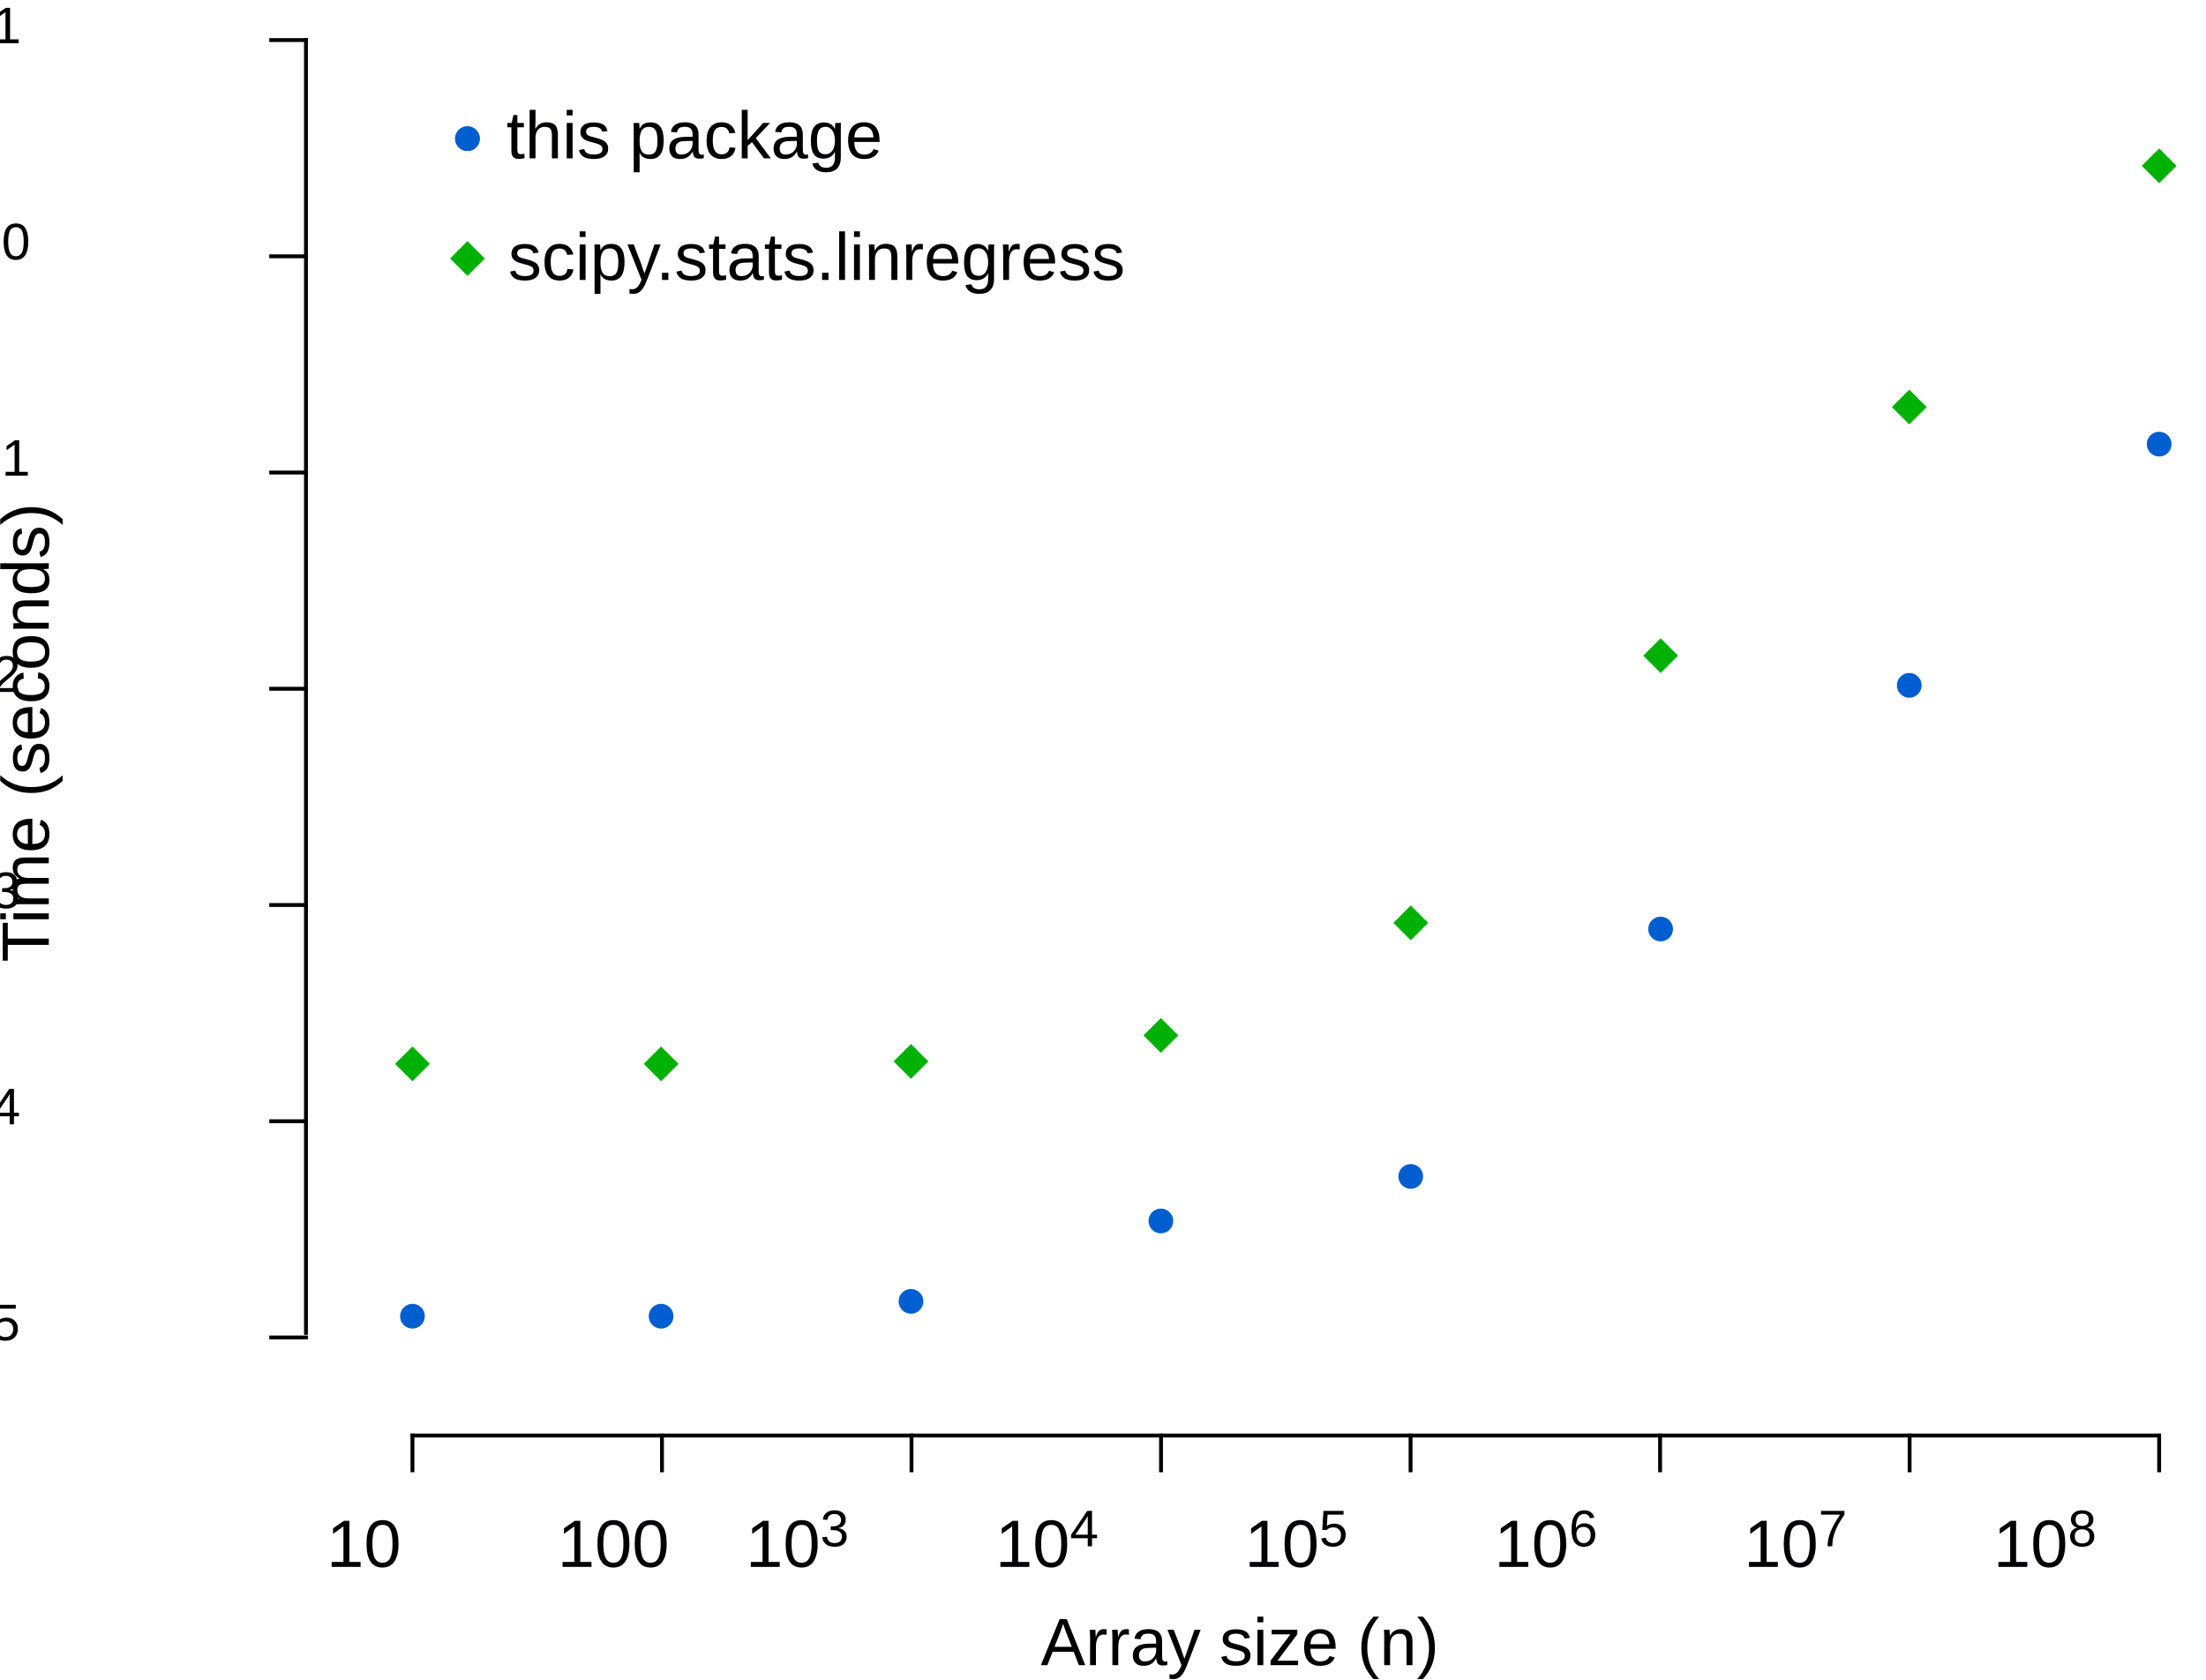
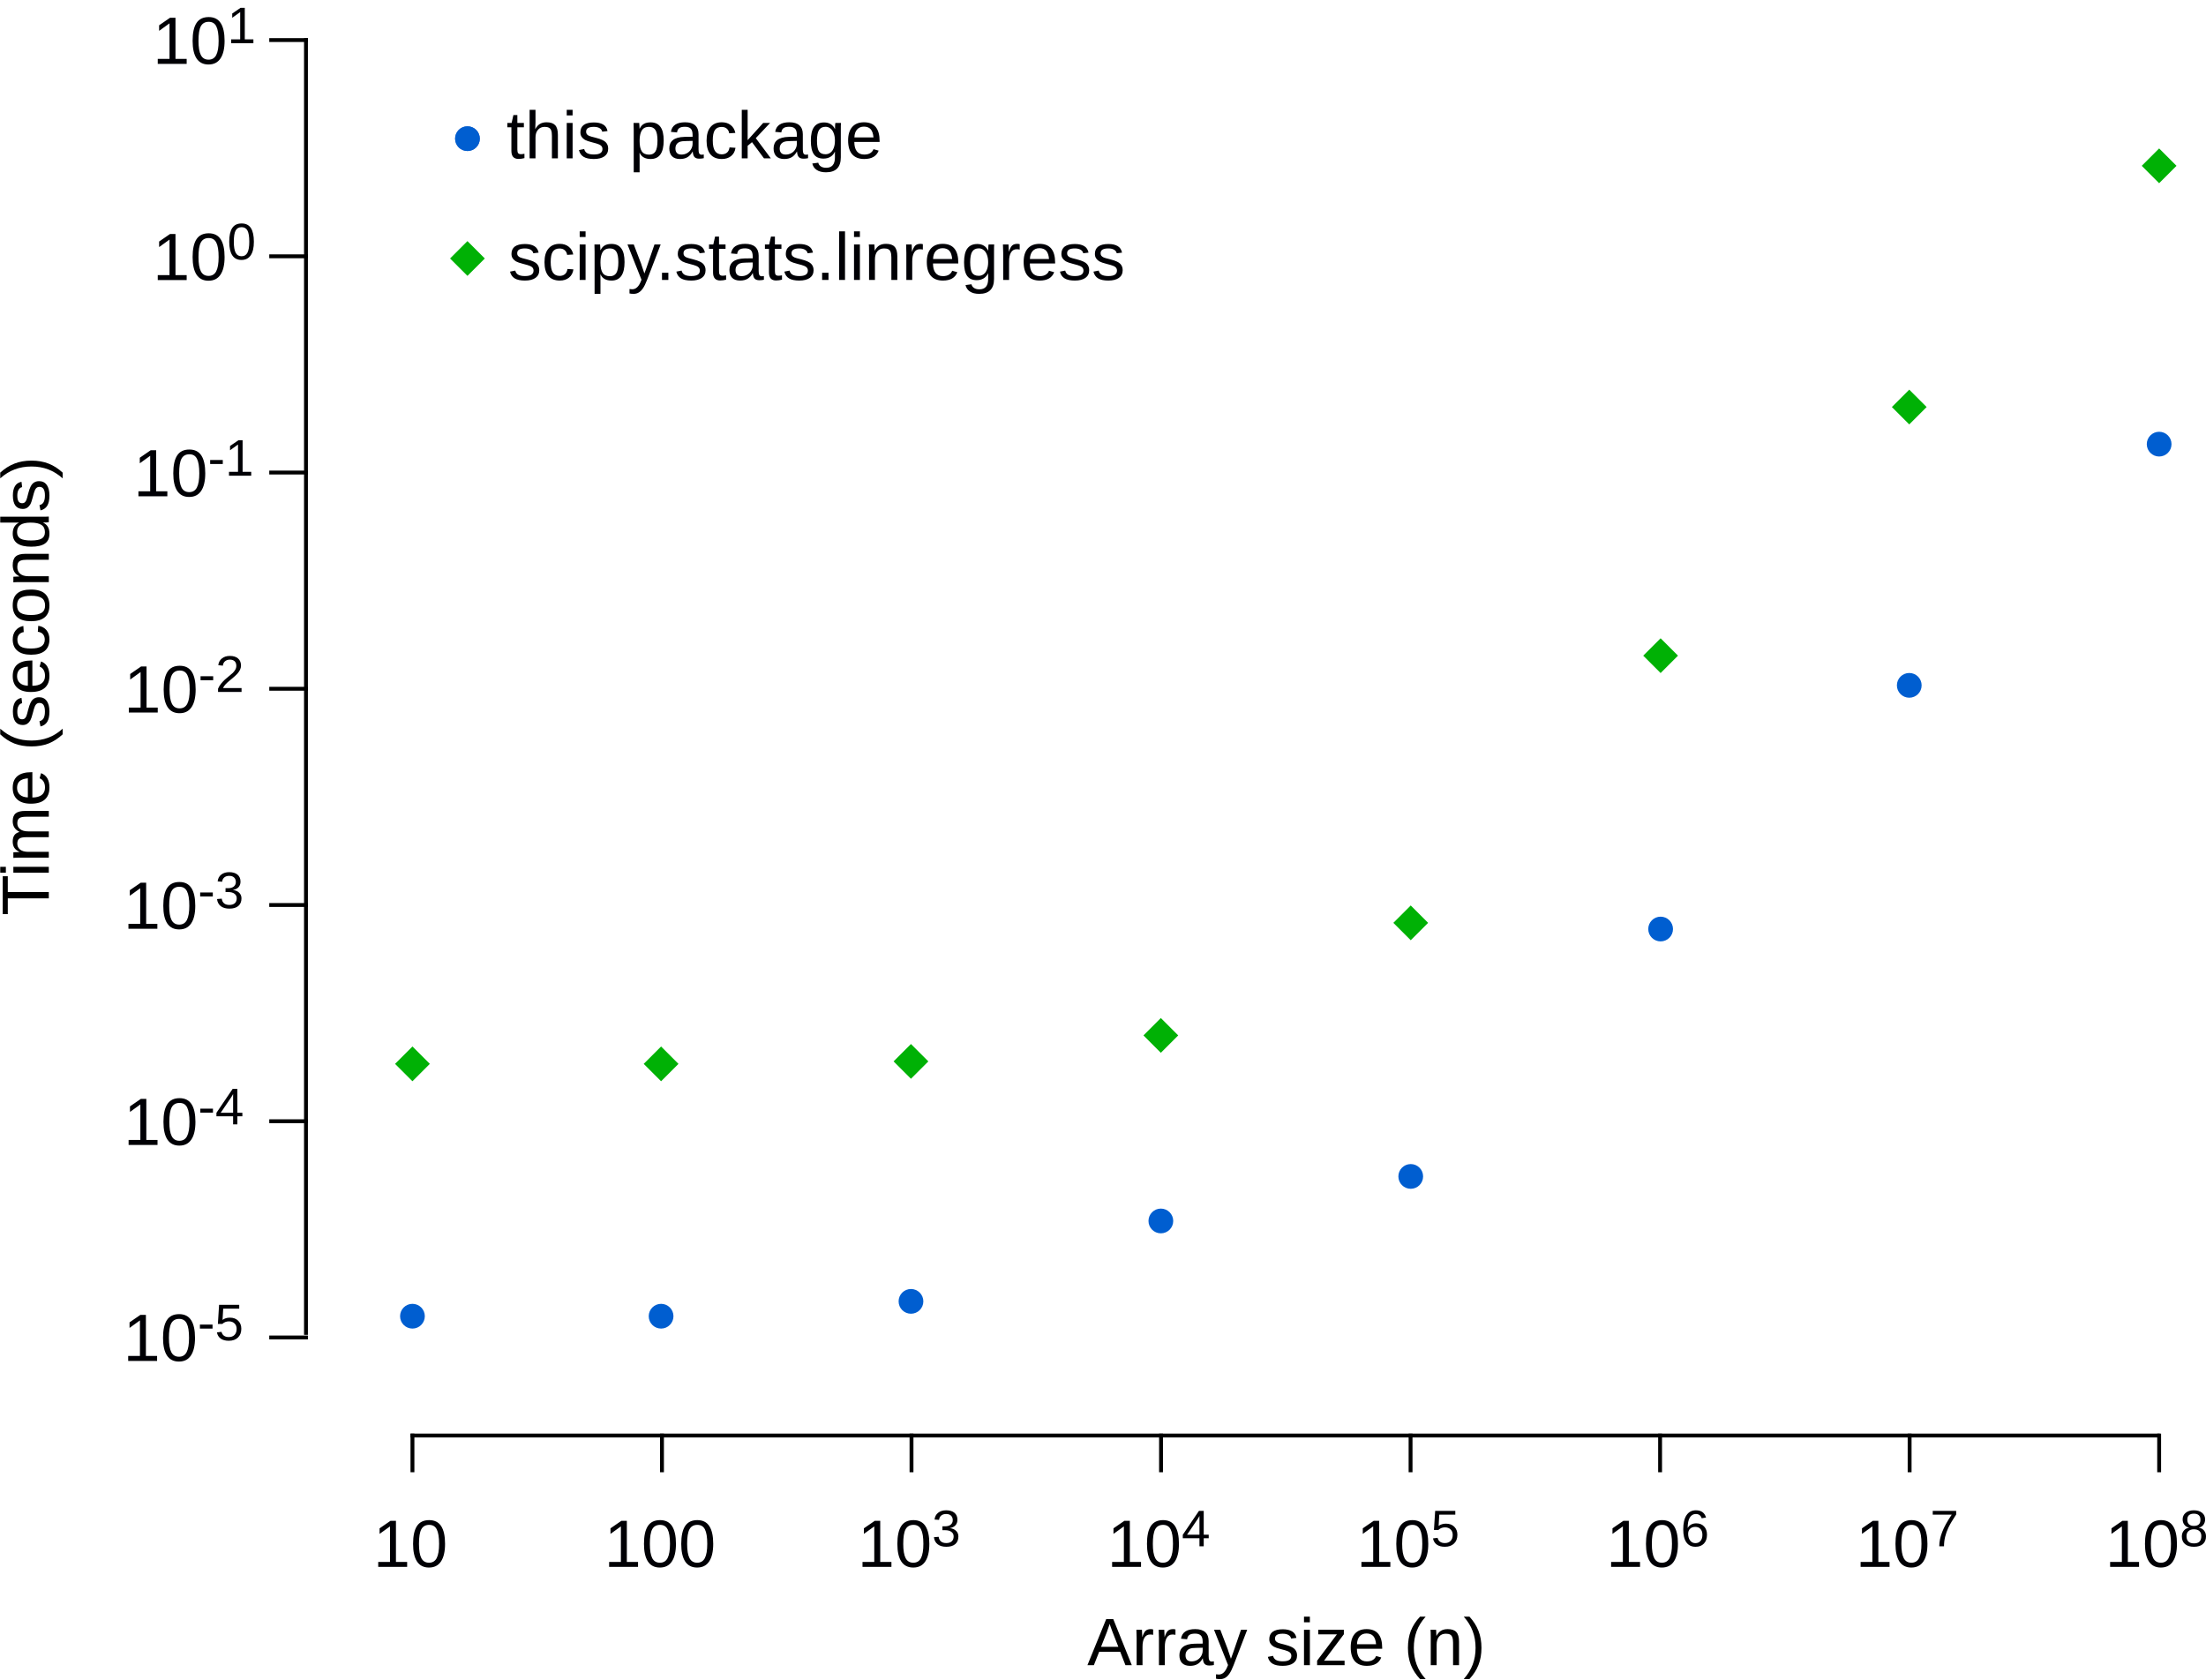
- <svg xmlns="http://www.w3.org/2000/svg" viewBox="0 0 570.653 434.423" height="434.423" width="570.653" xml:space="preserve" id="svg869" version="1.1">
-   <defs id="defs873">
-     <clipPath id="clipPath891" clipPathUnits="userSpaceOnUse">
-       <path id="path889" d="m 0.253,421.667 h 612 v 298.08 h -612 z" />
-     </clipPath>
-     <clipPath id="clipPath901" clipPathUnits="userSpaceOnUse">
-       <path id="path899" d="m 72.973,422.387 h 468.24 v 296.64 h -468.24 z" />
-     </clipPath>
-     <clipPath id="clipPath913" clipPathUnits="userSpaceOnUse">
-       <path id="path911" d="m 72.973,422.387 h 468.24 v 296.64 h -468.24 z" />
-     </clipPath>
-     <clipPath id="clipPath925" clipPathUnits="userSpaceOnUse">
-       <path id="path923" d="m 72.973,422.387 h 468.24 v 296.64 h -468.24 z" />
-     </clipPath>
-     <clipPath id="clipPath937" clipPathUnits="userSpaceOnUse">
-       <path id="path935" d="m 72.973,422.387 h 468.24 v 296.64 h -468.24 z" />
-     </clipPath>
-     <clipPath id="clipPath949" clipPathUnits="userSpaceOnUse">
-       <path id="path947" d="m 72.973,422.387 h 468.24 v 296.64 h -468.24 z" />
-     </clipPath>
-     <clipPath id="clipPath961" clipPathUnits="userSpaceOnUse">
-       <path id="path959" d="m 72.973,422.387 h 468.24 v 296.64 h -468.24 z" />
-     </clipPath>
-     <clipPath id="clipPath1017" clipPathUnits="userSpaceOnUse">
-       <path id="path1015" d="m 72.973,422.387 h 468.24 v 296.64 h -468.24 z" />
-     </clipPath>
-     <clipPath id="clipPath1073" clipPathUnits="userSpaceOnUse">
-       <path id="path1071" d="m 72.973,422.387 h 468.24 v 296.64 h -468.24 z" />
-     </clipPath>
-     <clipPath id="clipPath1087" clipPathUnits="userSpaceOnUse">
-       <path id="path1085" d="m 72.973,422.387 h 468.24 v 296.64 h -468.24 z" />
-     </clipPath>
-     <clipPath id="clipPath1101" clipPathUnits="userSpaceOnUse">
-       <path id="path1099" d="m 72.973,422.387 h 468.24 v 296.64 h -468.24 z" />
-     </clipPath>
-     <clipPath id="clipPath1115" clipPathUnits="userSpaceOnUse">
-       <path id="path1113" d="m 72.973,422.387 h 468.24 v 296.64 h -468.24 z" />
-     </clipPath>
-     <clipPath id="clipPath1129" clipPathUnits="userSpaceOnUse">
-       <path id="path1127" d="m 72.973,422.387 h 468.24 v 296.64 h -468.24 z" />
-     </clipPath>
-     <clipPath id="clipPath1143" clipPathUnits="userSpaceOnUse">
-       <path id="path1141" d="m 72.973,422.387 h 468.24 v 296.64 h -468.24 z" />
-     </clipPath>
-     <clipPath id="clipPath1157" clipPathUnits="userSpaceOnUse">
-       <path id="path1155" d="m 72.973,422.387 h 468.24 v 296.64 h -468.24 z" />
-     </clipPath>
-     <clipPath id="clipPath1171" clipPathUnits="userSpaceOnUse">
-       <path id="path1169" d="m 72.973,422.387 h 468.24 v 296.64 h -468.24 z" />
-     </clipPath>
-     <clipPath id="clipPath1185" clipPathUnits="userSpaceOnUse">
-       <path id="path1183" d="m 72.973,422.387 h 468.24 v 296.64 h -468.24 z" />
-     </clipPath>
-     <clipPath id="clipPath1199" clipPathUnits="userSpaceOnUse">
-       <path id="path1197" d="m 72.973,422.387 h 468.24 v 296.64 h -468.24 z" />
-     </clipPath>
-     <clipPath id="clipPath1213" clipPathUnits="userSpaceOnUse">
-       <path id="path1211" d="m 72.973,422.387 h 468.24 v 296.64 h -468.24 z" />
-     </clipPath>
-     <clipPath id="clipPath1227" clipPathUnits="userSpaceOnUse">
-       <path id="path1225" d="m 72.973,422.387 h 468.24 v 296.64 h -468.24 z" />
-     </clipPath>
-     <clipPath id="clipPath1241" clipPathUnits="userSpaceOnUse">
-       <path id="path1239" d="m 72.973,422.387 h 468.24 v 296.64 h -468.24 z" />
-     </clipPath>
-     <clipPath id="clipPath1255" clipPathUnits="userSpaceOnUse">
-       <path id="path1253" d="m 72.973,422.387 h 468.24 v 296.64 h -468.24 z" />
-     </clipPath>
-     <clipPath id="clipPath1269" clipPathUnits="userSpaceOnUse">
-       <path id="path1267" d="m 72.973,422.387 h 468.24 v 296.64 h -468.24 z" />
-     </clipPath>
-     <clipPath id="clipPath1283" clipPathUnits="userSpaceOnUse">
-       <path id="path1281" d="m 72.973,422.387 h 468.24 v 296.64 h -468.24 z" />
-     </clipPath>
-     <clipPath id="clipPath1297" clipPathUnits="userSpaceOnUse">
-       <path id="path1295" d="m 72.973,422.387 h 468.24 v 296.64 h -468.24 z" />
-     </clipPath>
-     <clipPath id="clipPath1311" clipPathUnits="userSpaceOnUse">
-       <path id="path1309" d="m 72.973,422.387 h 468.24 v 296.64 h -468.24 z" />
-     </clipPath>
-     <clipPath id="clipPath1325" clipPathUnits="userSpaceOnUse">
-       <path id="path1323" d="m 72.973,422.387 h 468.24 v 296.64 h -468.24 z" />
-     </clipPath>
-     <clipPath id="clipPath1339" clipPathUnits="userSpaceOnUse">
-       <path id="path1337" d="m 72.973,422.387 h 468.24 v 296.64 h -468.24 z" />
-     </clipPath>
-     <clipPath id="clipPath1353" clipPathUnits="userSpaceOnUse">
-       <path id="path1351" d="m 0.253,421.667 h 612 v 298.08 h -612 z" />
-     </clipPath>
-   </defs>
+ <svg xmlns="http://www.w3.org/2000/svg" viewBox="0 0 570.653 434.423" height="434.423" width="570.653" id="svg869" version="1.1">
  <g transform="matrix(1.333333,0,0,-1.333333,-120.9508,954.1331)" id="g877">
-     <rect style="fill:#00b105;fill-opacity:1;stroke:none;stroke-width:1.417" id="rect1874-7" width="4.773" height="4.773" x="478.39" y="-241.709" transform="matrix(0.7071068,0.7071068,0.7071068,-0.7071068,0,0)" ry="0" />
-     <rect style="fill:#00b105;fill-opacity:1;stroke:none;stroke-width:1.417" id="rect1874-9" width="4.773" height="4.773" x="512.5" y="-207.598" transform="matrix(0.7071068,0.7071068,0.7071068,-0.7071068,0,0)" ry="0" />
-     <rect style="fill:#00b105;fill-opacity:1;stroke:none;stroke-width:1.417" id="rect1874-5" width="4.773" height="4.773" x="547.12" y="-173.657" transform="matrix(0.7071068,0.7071068,0.7071068,-0.7071068,0,0)" ry="0" />
-     <rect style="fill:#00b105;fill-opacity:1;stroke:none;stroke-width:1.417" id="rect1874-4" width="4.773" height="4.773" x="584.965" y="-142.941" transform="matrix(0.7071068,0.7071068,0.7071068,-0.7071068,0,0)" ry="0" />
-     <rect style="fill:#00b105;fill-opacity:1;stroke:none;stroke-width:1.417" id="rect1874-3" width="4.773" height="4.773" x="634.688" y="-124.103" transform="matrix(0.7071068,0.7071068,0.7071068,-0.7071068,0,0)" ry="0" />
-     <rect style="fill:#00b105;fill-opacity:1;stroke:none;stroke-width:1.417" id="rect1874-0" width="4.773" height="4.773" x="705.625" y="-126.479" transform="matrix(0.7071068,0.7071068,0.7071068,-0.7071068,0,0)" ry="0" />
-     <rect style="fill:#00b105;fill-opacity:1;stroke:none;stroke-width:1.417" id="rect1874-37" width="4.773" height="4.773" x="773.847" y="-126.479" transform="matrix(0.7071068,0.7071068,0.7071068,-0.7071068,0,0)" ry="0" />
-     <rect style="fill:#00b105;fill-opacity:1;stroke:none;stroke-width:1.417" id="rect1874-41" width="4.773" height="4.773" x="841.22" y="-125.291" transform="matrix(0.7071068,0.7071068,0.7071068,-0.7071068,0,0)" ry="0" />
-     <rect ry="0" transform="matrix(0.7071068,0.7071068,0.7071068,-0.7071068,0,0)" y="-344.656" x="596.427" height="4.773" width="4.773" id="rect1874" style="fill:#00b105;fill-opacity:1;stroke:none;stroke-width:1.417" />
-     <path id="path963" style="fill:#005ed0;fill-opacity:1;fill-rule:nonzero;stroke:none" d="m 173.133,460.227 c 0,-1.325 -1.075,-2.4 -2.4,-2.4 -1.325,0 -2.4,1.075 -2.4,2.4 0,1.325 1.075,2.4 2.4,2.4 1.325,0 2.4,-1.075 2.4,-2.4 z" />
-     <path id="path969" style="fill:#005ed0;fill-opacity:1;fill-rule:nonzero;stroke:none" d="m 221.373,460.227 c 0,-1.325 -1.075,-2.4 -2.4,-2.4 -1.325,0 -2.4,1.075 -2.4,2.4 0,1.325 1.075,2.4 2.4,2.4 1.325,0 2.4,-1.075 2.4,-2.4 z" />
-     <path id="path975" style="fill:#005ed0;fill-opacity:1;fill-rule:nonzero;stroke:none" d="m 269.853,463.107 c 0,-1.325 -1.075,-2.4 -2.4,-2.4 -1.325,0 -2.4,1.075 -2.4,2.4 0,1.325 1.075,2.4 2.4,2.4 1.325,0 2.4,-1.075 2.4,-2.4 z" />
-     <path id="path981" style="fill:#005ed0;fill-opacity:1;fill-rule:nonzero;stroke:none" d="m 318.333,478.707 c 0,-1.325 -1.075,-2.4 -2.4,-2.4 -1.325,0 -2.4,1.075 -2.4,2.4 0,1.325 1.075,2.4 2.4,2.4 1.325,0 2.4,-1.075 2.4,-2.4 z" />
-     <path id="path987" style="fill:#005ed0;fill-opacity:1;fill-rule:nonzero;stroke:none" d="m 366.813,487.347 c 0,-1.325 -1.075,-2.4 -2.4,-2.4 -1.325,0 -2.4,1.075 -2.4,2.4 0,1.325 1.075,2.4 2.4,2.4 1.325,0 2.4,-1.075 2.4,-2.4 z" />
-     <path id="path993" style="fill:#005ed0;fill-opacity:1;fill-rule:nonzero;stroke:none" d="m 415.293,535.347 c 0,-1.325 -1.075,-2.4 -2.4,-2.4 -1.325,0 -2.4,1.075 -2.4,2.4 0,1.325 1.075,2.4 2.4,2.4 1.325,0 2.4,-1.075 2.4,-2.4 z" />
-     <path id="path999" style="fill:#005ed0;fill-opacity:1;fill-rule:nonzero;stroke:none" d="m 463.533,582.627 c 0,-1.325 -1.075,-2.4 -2.4,-2.4 -1.325,0 -2.4,1.075 -2.4,2.4 0,1.325 1.075,2.4 2.4,2.4 1.325,0 2.4,-1.075 2.4,-2.4 z" />
-     <path id="path1005" style="fill:#005ed0;fill-opacity:1;fill-rule:nonzero;stroke:none" d="m 512.013,629.427 c 0,-1.325 -1.075,-2.4 -2.4,-2.4 -1.325,0 -2.4,1.075 -2.4,2.4 0,1.325 1.075,2.4 2.4,2.4 1.325,0 2.4,-1.075 2.4,-2.4 z" />
-     <text y="-451.551" x="137.949" transform="scale(1,-1)" style="font-style:normal;font-variant:normal;font-weight:normal;font-stretch:normal;font-size:13px;font-family:Arial;-inkscape-font-specification:Arial;text-align:end;writing-mode:lr-tb;text-anchor:end;fill:#000005;fill-opacity:1;fill-rule:nonzero;stroke:none;stroke-width:0.24" id="text1079">
-       <tspan style="font-style:normal;font-variant:normal;font-weight:normal;font-stretch:normal;font-size:13px;font-family:Arial;-inkscape-font-specification:Arial;text-align:end;text-anchor:end;fill:#000005;fill-opacity:1;stroke-width:0.24" x="137.949" y="-451.551" id="tspan1077">10<tspan id="tspan1852" style="font-size:10px;text-align:end;baseline-shift:super;text-anchor:end">-5</tspan>
-       </tspan>
+     <rect style="fill:#00b105" width="4.77" height="4.77" x="478.39" y="-241.709" transform="matrix(0.7071068,0.7071068,0.7071068,-0.7071068,0,0)" ry="0" />
+     <rect style="fill:#00b105" width="4.77" height="4.77" x="512.5" y="-207.598" transform="matrix(0.7071068,0.7071068,0.7071068,-0.7071068,0,0)" ry="0" />
+     <rect style="fill:#00b105" width="4.77" height="4.77" x="547.12" y="-173.657" transform="matrix(0.7071068,0.7071068,0.7071068,-0.7071068,0,0)" ry="0" />
+     <rect style="fill:#00b105" width="4.77" height="4.77" x="584.965" y="-142.941" transform="matrix(0.7071068,0.7071068,0.7071068,-0.7071068,0,0)" ry="0" />
+     <rect style="fill:#00b105" width="4.77" height="4.77" x="634.688" y="-124.103" transform="matrix(0.7071068,0.7071068,0.7071068,-0.7071068,0,0)" ry="0" />
+     <rect style="fill:#00b105" width="4.77" height="4.77" x="705.625" y="-126.479" transform="matrix(0.7071068,0.7071068,0.7071068,-0.7071068,0,0)" ry="0" />
+     <rect style="fill:#00b105" width="4.77" height="4.77" x="773.847" y="-126.479" transform="matrix(0.7071068,0.7071068,0.7071068,-0.7071068,0,0)" ry="0" />
+     <rect style="fill:#00b105" width="4.77" height="4.77" x="841.22" y="-125.291" transform="matrix(0.7071068,0.7071068,0.7071068,-0.7071068,0,0)" ry="0" />
+     <rect style="fill:#00b105" y="-344.656" x="596.427" height="4.77" width="4.77" transform="matrix(0.7071068,0.7071068,0.7071068,-0.7071068,0,0)" ry="0" />
+     <path style="fill:#005ed0" d="m 173.133,460.227 c 0,-1.325 -1.075,-2.4 -2.4,-2.4 -1.325,0 -2.4,1.075 -2.4,2.4 0,1.325 1.075,2.4 2.4,2.4 1.325,0 2.4,-1.075 2.4,-2.4 z" />
+     <path style="fill:#005ed0" d="m 221.373,460.227 c 0,-1.325 -1.075,-2.4 -2.4,-2.4 -1.325,0 -2.4,1.075 -2.4,2.4 0,1.325 1.075,2.4 2.4,2.4 1.325,0 2.4,-1.075 2.4,-2.4 z" />
+     <path style="fill:#005ed0" d="m 269.853,463.107 c 0,-1.325 -1.075,-2.4 -2.4,-2.4 -1.325,0 -2.4,1.075 -2.4,2.4 0,1.325 1.075,2.4 2.4,2.4 1.325,0 2.4,-1.075 2.4,-2.4 z" />
+     <path style="fill:#005ed0" d="m 318.333,478.707 c 0,-1.325 -1.075,-2.4 -2.4,-2.4 -1.325,0 -2.4,1.075 -2.4,2.4 0,1.325 1.075,2.4 2.4,2.4 1.325,0 2.4,-1.075 2.4,-2.4 z" />
+     <path style="fill:#005ed0" d="m 366.813,487.347 c 0,-1.325 -1.075,-2.4 -2.4,-2.4 -1.325,0 -2.4,1.075 -2.4,2.4 0,1.325 1.075,2.4 2.4,2.4 1.325,0 2.4,-1.075 2.4,-2.4 z" />
+     <path style="fill:#005ed0" d="m 415.293,535.347 c 0,-1.325 -1.075,-2.4 -2.4,-2.4 -1.325,0 -2.4,1.075 -2.4,2.4 0,1.325 1.075,2.4 2.4,2.4 1.325,0 2.4,-1.075 2.4,-2.4 z" />
+     <path style="fill:#005ed0" d="m 463.533,582.627 c 0,-1.325 -1.075,-2.4 -2.4,-2.4 -1.325,0 -2.4,1.075 -2.4,2.4 0,1.325 1.075,2.4 2.4,2.4 1.325,0 2.4,-1.075 2.4,-2.4 z" />
+     <path style="fill:#005ed0" d="m 512.013,629.427 c 0,-1.325 -1.075,-2.4 -2.4,-2.4 -1.325,0 -2.4,1.075 -2.4,2.4 0,1.325 1.075,2.4 2.4,2.4 1.325,0 2.4,-1.075 2.4,-2.4 z" />
+     <text style="font-size:13px;font-family:Arial;text-align:end;text-anchor:end;fill:#000005" y="-451.551" x="137.949" transform="scale(1,-1)">10<tspan style="font-size:10px;baseline-shift:super">-5</tspan>
    </text>
-     <text y="-493.456" x="138.032" transform="scale(1,-1)" style="font-style:normal;font-variant:normal;font-weight:normal;font-stretch:normal;font-size:13px;font-family:Arial;-inkscape-font-specification:Arial;text-align:end;writing-mode:lr-tb;text-anchor:end;fill:#000005;fill-opacity:1;fill-rule:nonzero;stroke:none;stroke-width:0.24" id="text1093">
-       <tspan style="font-style:normal;font-variant:normal;font-weight:normal;font-stretch:normal;font-size:13px;font-family:Arial;-inkscape-font-specification:Arial;text-align:end;text-anchor:end;fill:#000005;fill-opacity:1;stroke-width:0.24" x="138.032" y="-493.456" id="tspan1091">10<tspan id="tspan1854" style="font-size:10px;text-align:end;baseline-shift:super;text-anchor:end">-4</tspan>
-       </tspan>
+     <text style="font-size:13px;font-family:Arial;text-align:end;text-anchor:end;fill:#000005" y="-493.456" x="138.032" transform="scale(1,-1)">10<tspan style="font-size:10px;baseline-shift:super">-4</tspan>
    </text>
-     <text y="-535.396" x="138.002" transform="scale(1,-1)" style="font-style:normal;font-variant:normal;font-weight:normal;font-stretch:normal;font-size:13px;font-family:Arial;-inkscape-font-specification:Arial;text-align:end;writing-mode:lr-tb;text-anchor:end;fill:#000005;fill-opacity:1;fill-rule:nonzero;stroke:none;stroke-width:0.24" id="text1107">
-       <tspan style="font-style:normal;font-variant:normal;font-weight:normal;font-stretch:normal;font-size:13px;font-family:Arial;-inkscape-font-specification:Arial;text-align:end;text-anchor:end;fill:#000005;fill-opacity:1;stroke-width:0.24" x="138.002" y="-535.396" id="tspan1105">10<tspan id="tspan1856" style="font-size:10px;text-align:end;baseline-shift:super;text-anchor:end">-3</tspan>
-       </tspan>
+     <text style="font-size:13px;font-family:Arial;text-align:end;text-anchor:end;fill:#000005" y="-535.396" x="138.002" transform="scale(1,-1)">10<tspan style="font-size:10px;baseline-shift:super">-3</tspan>
    </text>
-     <text y="-577.35" x="138.076" transform="scale(1,-1)" style="font-style:normal;font-variant:normal;font-weight:normal;font-stretch:normal;font-size:13px;font-family:Arial;-inkscape-font-specification:Arial;text-align:end;writing-mode:lr-tb;text-anchor:end;fill:#000005;fill-opacity:1;fill-rule:nonzero;stroke:none;stroke-width:0.24" id="text1121">
-       <tspan style="font-style:normal;font-variant:normal;font-weight:normal;font-stretch:normal;font-size:13px;font-family:Arial;-inkscape-font-specification:Arial;text-align:end;text-anchor:end;fill:#000005;fill-opacity:1;stroke-width:0.24" x="138.076" y="-577.35" id="tspan1119">10<tspan id="tspan1858" style="font-size:10px;text-align:end;baseline-shift:super;text-anchor:end">-2</tspan>
-       </tspan>
+     <text style="font-size:13px;font-family:Arial;text-align:end;text-anchor:end;fill:#000005" y="-577.35" x="138.076" transform="scale(1,-1)">10<tspan style="font-size:10px;baseline-shift:super">-2</tspan>
    </text>
-     <text y="-619.304" x="139.937" transform="scale(1,-1)" style="font-style:normal;font-variant:normal;font-weight:normal;font-stretch:normal;font-size:13px;font-family:Arial;-inkscape-font-specification:Arial;text-align:end;writing-mode:lr-tb;text-anchor:end;fill:#000005;fill-opacity:1;fill-rule:nonzero;stroke:none;stroke-width:0.24" id="text1135">
-       <tspan style="font-style:normal;font-variant:normal;font-weight:normal;font-stretch:normal;font-size:13px;font-family:Arial;-inkscape-font-specification:Arial;text-align:end;text-anchor:end;fill:#000005;fill-opacity:1;stroke-width:0.24" x="139.937" y="-619.304" id="tspan1133">10<tspan id="tspan1864" style="font-size:10px;baseline-shift:super">-1</tspan>
-       </tspan>
+     <text style="font-size:13px;font-family:Arial;text-align:end;text-anchor:end;fill:#000005" y="-619.304" x="139.937" transform="scale(1,-1)">10<tspan style="font-size:10px;baseline-shift:super">-1</tspan>
    </text>
-     <text y="-661.258" x="143.364" transform="scale(1,-1)" style="font-style:normal;font-variant:normal;font-weight:normal;font-stretch:normal;font-size:13px;font-family:Arial;-inkscape-font-specification:Arial;text-align:end;writing-mode:lr-tb;text-anchor:end;fill:#000005;fill-opacity:1;fill-rule:nonzero;stroke:none;stroke-width:0.24" id="text1149">
-       <tspan style="font-style:normal;font-variant:normal;font-weight:normal;font-stretch:normal;font-size:13px;font-family:Arial;-inkscape-font-specification:Arial;text-align:end;text-anchor:end;fill:#000005;fill-opacity:1;stroke-width:0.24" x="139.937" y="-661.258" id="tspan1147">10<tspan id="tspan1862" style="font-size:10px;baseline-shift:super">0</tspan>
-       </tspan>
+     <text style="font-size:13px;font-family:Arial;text-align:end;text-anchor:end;fill:#000005" y="-661.258" x="140.36" transform="scale(1,-1)">10<tspan style="font-size:10px;baseline-shift:super">0</tspan>
    </text>
-     <text y="-703.212" x="138.172" transform="scale(1,-1)" style="font-style:normal;font-variant:normal;font-weight:normal;font-stretch:normal;font-size:13px;font-family:Arial;-inkscape-font-specification:Arial;text-align:end;writing-mode:lr-tb;text-anchor:end;fill:#000005;fill-opacity:1;fill-rule:nonzero;stroke:none;stroke-width:0.24" id="text1163">
-       <tspan style="font-style:normal;font-variant:normal;font-weight:normal;font-stretch:normal;font-size:13px;font-family:Arial;-inkscape-font-specification:Arial;text-align:end;text-anchor:end;fill:#000005;fill-opacity:1;stroke-width:0.24" x="138.172" y="-703.212" id="tspan1161">10<tspan id="tspan1860" style="font-size:10px;baseline-shift:super">1</tspan>
-       </tspan>
+     <text style="font-size:13px;font-family:Arial;text-align:end;text-anchor:end;fill:#000005" y="-703.212" x="140.36" transform="scale(1,-1)">10<tspan style="font-size:10px;baseline-shift:super">1</tspan>
    </text>
-     <text y="-411.587" x="170.34" transform="scale(1,-1)" style="font-style:normal;font-variant:normal;font-weight:normal;font-stretch:normal;font-size:13px;font-family:Arial;-inkscape-font-specification:Arial;text-align:center;writing-mode:lr-tb;text-anchor:middle;fill:#000005;fill-opacity:1;fill-rule:nonzero;stroke:none;stroke-width:0.24" id="text1191">
-       <tspan style="font-style:normal;font-variant:normal;font-weight:normal;font-stretch:normal;font-size:13px;font-family:Arial;-inkscape-font-specification:Arial;text-align:center;text-anchor:middle;fill:#000005;fill-opacity:1;stroke-width:0.24" x="170.34" y="-411.587" id="tspan1189">10</tspan>
+     <text style="font-size:13px;font-family:Arial;text-align:center;text-anchor:middle;fill:#000005" y="-411.587" x="170.34" transform="scale(1,-1)">10</text>
+     <text style="font-size:13px;font-family:Arial;text-align:center;text-anchor:middle;fill:#000005" y="-411.587" x="218.751" transform="scale(1,-1)">100</text>
+     <text style="font-size:13px;font-family:Arial;text-align:center;text-anchor:middle;fill:#000005" y="-411.587" x="267.078" transform="scale(1,-1)">10<tspan style="font-size:10px;baseline-shift:super">3</tspan>
    </text>
-     <text y="-411.587" x="218.751" transform="scale(1,-1)" style="font-style:normal;font-variant:normal;font-weight:normal;font-stretch:normal;font-size:13px;font-family:Arial;-inkscape-font-specification:Arial;text-align:center;writing-mode:lr-tb;text-anchor:middle;fill:#000005;fill-opacity:1;fill-rule:nonzero;stroke:none;stroke-width:0.24" id="text1205">
-       <tspan style="font-style:normal;font-variant:normal;font-weight:normal;font-stretch:normal;font-size:13px;font-family:Arial;-inkscape-font-specification:Arial;text-align:center;text-anchor:middle;fill:#000005;fill-opacity:1;stroke-width:0.24" x="218.751" y="-411.587" id="tspan1203">100</tspan>
+     <text style="font-size:13px;font-family:Arial;text-align:center;text-anchor:middle;fill:#000005" y="-411.587" x="315.504" transform="scale(1,-1)">10<tspan style="font-size:10px;baseline-shift:super">4</tspan>
    </text>
-     <text y="-411.587" x="267.078" transform="scale(1,-1)" style="font-style:normal;font-variant:normal;font-weight:normal;font-stretch:normal;font-size:13px;font-family:Arial;-inkscape-font-specification:Arial;text-align:center;writing-mode:lr-tb;text-anchor:middle;fill:#000005;fill-opacity:1;fill-rule:nonzero;stroke:none;stroke-width:0.24" id="text1219">
-       <tspan style="font-style:normal;font-variant:normal;font-weight:normal;font-stretch:normal;font-size:13px;font-family:Arial;-inkscape-font-specification:Arial;text-align:center;text-anchor:middle;fill:#000005;fill-opacity:1;stroke-width:0.24" x="267.078" y="-411.587" id="tspan1217">10<tspan id="tspan1840" style="font-size:10px;text-align:center;baseline-shift:super;text-anchor:middle">3</tspan>
-       </tspan>
+     <text style="font-size:13px;font-family:Arial;text-align:center;text-anchor:middle;fill:#000005" y="-411.587" x="363.874" transform="scale(1,-1)">10<tspan style="font-size:10px;baseline-shift:super">5</tspan>
    </text>
-     <text y="-411.587" x="315.504" transform="scale(1,-1)" style="font-style:normal;font-variant:normal;font-weight:normal;font-stretch:normal;font-size:13px;font-family:Arial;-inkscape-font-specification:Arial;text-align:center;writing-mode:lr-tb;text-anchor:middle;fill:#000005;fill-opacity:1;fill-rule:nonzero;stroke:none;stroke-width:0.24" id="text1233">
-       <tspan style="font-style:normal;font-variant:normal;font-weight:normal;font-stretch:normal;font-size:13px;font-family:Arial;-inkscape-font-specification:Arial;text-align:center;text-anchor:middle;fill:#000005;fill-opacity:1;stroke-width:0.24" x="315.504" y="-411.587" id="tspan1231">10<tspan id="tspan1842" style="font-size:10px;text-align:center;baseline-shift:super;text-anchor:middle">4</tspan>
-       </tspan>
+     <text style="font-size:13px;font-family:Arial;text-align:center;text-anchor:middle;fill:#000005" y="-411.587" x="412.315" transform="scale(1,-1)">10<tspan style="font-size:10px;baseline-shift:super">6</tspan>
    </text>
-     <text y="-411.587" x="363.874" transform="scale(1,-1)" style="font-style:normal;font-variant:normal;font-weight:normal;font-stretch:normal;font-size:13px;font-family:Arial;-inkscape-font-specification:Arial;text-align:center;writing-mode:lr-tb;text-anchor:middle;fill:#000005;fill-opacity:1;fill-rule:nonzero;stroke:none;stroke-width:0.24" id="text1247">
-       <tspan style="font-style:normal;font-variant:normal;font-weight:normal;font-stretch:normal;font-size:13px;font-family:Arial;-inkscape-font-specification:Arial;text-align:center;text-anchor:middle;fill:#000005;fill-opacity:1;stroke-width:0.24" x="363.874" y="-411.587" id="tspan1245">10<tspan id="tspan1844" style="font-size:10px;text-align:center;baseline-shift:super;text-anchor:middle">5</tspan>
-       </tspan>
+     <text style="font-size:13px;font-family:Arial;text-align:center;text-anchor:middle;fill:#000005" y="-411.587" x="460.724" transform="scale(1,-1)">10<tspan style="font-size:10px;baseline-shift:super">7</tspan>
    </text>
-     <text y="-411.587" x="412.315" transform="scale(1,-1)" style="font-style:normal;font-variant:normal;font-weight:normal;font-stretch:normal;font-size:13px;font-family:Arial;-inkscape-font-specification:Arial;text-align:center;writing-mode:lr-tb;text-anchor:middle;fill:#000005;fill-opacity:1;fill-rule:nonzero;stroke:none;stroke-width:0.24" id="text1261">
-       <tspan style="font-style:normal;font-variant:normal;font-weight:normal;font-stretch:normal;font-size:13px;font-family:Arial;-inkscape-font-specification:Arial;text-align:center;text-anchor:middle;fill:#000005;fill-opacity:1;stroke-width:0.24" x="412.315" y="-411.587" id="tspan1259">10<tspan id="tspan1846" style="font-size:10px;text-align:center;baseline-shift:super;text-anchor:middle">6</tspan>
-       </tspan>
+     <text style="font-size:13px;font-family:Arial;text-align:center;text-anchor:middle;fill:#000005" y="-411.587" x="509.128" transform="scale(1,-1)">10<tspan style="font-size:10px;baseline-shift:super">8</tspan>
    </text>
-     <text y="-411.587" x="460.724" transform="scale(1,-1)" style="font-style:normal;font-variant:normal;font-weight:normal;font-stretch:normal;font-size:13px;font-family:Arial;-inkscape-font-specification:Arial;text-align:center;writing-mode:lr-tb;text-anchor:middle;fill:#000005;fill-opacity:1;fill-rule:nonzero;stroke:none;stroke-width:0.24" id="text1275">
-       <tspan style="font-style:normal;font-variant:normal;font-weight:normal;font-stretch:normal;font-size:13px;font-family:Arial;-inkscape-font-specification:Arial;text-align:center;text-anchor:middle;fill:#000005;fill-opacity:1;stroke-width:0.24" x="460.724" y="-411.587" id="tspan1273">10<tspan id="tspan1848" style="font-size:10px;text-align:center;baseline-shift:super;text-anchor:middle">7</tspan>
-       </tspan>
-     </text>
-     <text y="-411.587" x="509.128" transform="scale(1,-1)" style="font-style:normal;font-variant:normal;font-weight:normal;font-stretch:normal;font-size:13px;font-family:Arial;-inkscape-font-specification:Arial;text-align:center;writing-mode:lr-tb;text-anchor:middle;fill:#000005;fill-opacity:1;fill-rule:nonzero;stroke:none;stroke-width:0.24" id="text1289">
-       <tspan style="font-style:normal;font-variant:normal;font-weight:normal;font-stretch:normal;font-size:13px;font-family:Arial;-inkscape-font-specification:Arial;text-align:center;text-anchor:middle;fill:#000005;fill-opacity:1;stroke-width:0.24" x="509.128" y="-411.587" id="tspan1287">10<tspan id="tspan1850" style="font-style:normal;font-variant:normal;font-weight:normal;font-stretch:normal;font-size:10px;font-family:Arial;-inkscape-font-specification:Arial;text-align:center;baseline-shift:super;text-anchor:middle">8</tspan>
-       </tspan>
-     </text>
-     <path id="path1299" style="fill:#4472c4;fill-opacity:1;fill-rule:nonzero;stroke:none" d="m 183.804,688.697 c 0,-1.325 -1.075,-2.4 -2.4,-2.4 -1.325,0 -2.4,1.075 -2.4,2.4 0,1.325 1.075,2.4 2.4,2.4 1.325,0 2.4,-1.075 2.4,-2.4 z" />
-     <path d="m 183.804,688.697 c 0,-1.325 -1.075,-2.4 -2.4,-2.4 -1.325,0 -2.4,1.075 -2.4,2.4 0,1.325 1.075,2.4 2.4,2.4 1.325,0 2.4,-1.075 2.4,-2.4 z" style="fill:#005ed0;fill-opacity:1;stroke:none;stroke-width:0.75;stroke-linecap:butt;stroke-linejoin:round;stroke-miterlimit:10;stroke-dasharray:none;stroke-opacity:1" id="path1303" />
-     <text y="-684.877" x="188.946" transform="scale(1,-1)" style="font-style:normal;font-variant:normal;font-weight:normal;font-stretch:normal;font-size:13px;font-family:Arial;-inkscape-font-specification:Arial;writing-mode:lr-tb;fill:#000005;fill-opacity:1;fill-rule:nonzero;stroke:none;stroke-width:0.24" id="text1317">
-       <tspan style="font-style:normal;font-variant:normal;font-weight:normal;font-stretch:normal;font-size:13px;font-family:Arial;-inkscape-font-specification:Arial;fill:#000005;fill-opacity:1;stroke-width:0.24" x="188.946" y="-684.877" id="tspan1315">this package</tspan>
-     </text>
-     <text y="-661.289" x="189.305" transform="scale(1,-1)" style="font-style:normal;font-variant:normal;font-weight:normal;font-stretch:normal;font-size:13px;font-family:Arial;-inkscape-font-specification:Arial;writing-mode:lr-tb;fill:#000005;fill-opacity:1;fill-rule:nonzero;stroke:none;stroke-width:0.24" id="text1345">
-       <tspan style="font-style:normal;font-variant:normal;font-weight:normal;font-stretch:normal;font-size:13px;font-family:Arial;-inkscape-font-specification:Arial;fill:#000005;fill-opacity:1;stroke-width:0.24" x="189.305" y="-661.289" id="tspan1343">scipy.stats.linregress</tspan>
-     </text>
-     <path id="path1691" d="m 170.733,437.452 v -7.5" style="fill:none;stroke:#000000;stroke-width:0.75px;stroke-linecap:butt;stroke-linejoin:miter;stroke-opacity:1" />
-     <path style="fill:none;stroke:#000000;stroke-width:0.75px;stroke-linecap:butt;stroke-linejoin:miter;stroke-opacity:1" d="m 219.145,437.452 v -7.5" id="path1691-7" />
-     <path style="fill:none;stroke:#000000;stroke-width:0.75px;stroke-linecap:butt;stroke-linejoin:miter;stroke-opacity:1" d="m 267.556,437.452 v -7.5" id="path1691-4" />
-     <path style="fill:none;stroke:#000000;stroke-width:0.75px;stroke-linecap:butt;stroke-linejoin:miter;stroke-opacity:1" d="m 315.967,437.452 v -7.5" id="path1691-5" />
-     <path style="fill:none;stroke:#000000;stroke-width:0.75px;stroke-linecap:butt;stroke-linejoin:miter;stroke-opacity:1" d="m 364.379,437.452 v -7.5" id="path1691-2" />
-     <path style="fill:none;stroke:#000000;stroke-width:0.75px;stroke-linecap:butt;stroke-linejoin:miter;stroke-opacity:1" d="m 412.79,437.452 v -7.5" id="path1691-48" />
-     <path style="fill:none;stroke:#000000;stroke-width:0.75px;stroke-linecap:butt;stroke-linejoin:miter;stroke-opacity:1" d="m 461.202,437.452 v -7.5" id="path1691-1" />
-     <path style="fill:none;stroke:#000000;stroke-width:0.75px;stroke-linecap:butt;stroke-linejoin:miter;stroke-opacity:1" d="m 509.613,437.452 v -7.5" id="path1691-9" />
-     <path style="fill:#000005;fill-opacity:1;stroke:#000000;stroke-width:0.75px;stroke-linecap:butt;stroke-linejoin:miter;stroke-opacity:1" d="m 142.951,456.102 h 7.5" id="path1691-3" />
-     <path style="fill:#000005;fill-opacity:1;stroke:#000000;stroke-width:0.75px;stroke-linecap:butt;stroke-linejoin:miter;stroke-opacity:1" d="m 142.951,498.056 h 7.5" id="path1691-90" />
-     <path style="fill:#000005;fill-opacity:1;stroke:#000000;stroke-width:0.75px;stroke-linecap:butt;stroke-linejoin:miter;stroke-opacity:1" d="m 142.951,540.01 h 7.5" id="path1691-97" />
-     <path style="fill:#000005;fill-opacity:1;stroke:#000000;stroke-width:0.75px;stroke-linecap:butt;stroke-linejoin:miter;stroke-opacity:1" d="m 142.951,581.964 h 7.5" id="path1691-901" />
-     <path style="fill:#000005;fill-opacity:1;stroke:#000000;stroke-width:0.75px;stroke-linecap:butt;stroke-linejoin:miter;stroke-opacity:1" d="m 142.951,623.918 h 7.5" id="path1691-8" />
-     <path style="fill:#000005;fill-opacity:1;stroke:#000000;stroke-width:0.75px;stroke-linecap:butt;stroke-linejoin:miter;stroke-opacity:1" d="m 142.951,665.873 h 7.5" id="path1691-0" />
-     <path style="fill:#000005;fill-opacity:1;stroke:#000000;stroke-width:0.75px;stroke-linecap:butt;stroke-linejoin:miter;stroke-opacity:1" d="m 142.951,707.827 h 7.5" id="path1691-6" />
-     <path id="path1691-8-9" d="M 150.076,456.608 V 708.202" style="fill:#000005;fill-opacity:1;stroke:#000000;stroke-width:0.75px;stroke-linecap:butt;stroke-linejoin:miter;stroke-opacity:1" />
-     <path style="fill:#000005;fill-opacity:1;stroke:#000000;stroke-width:0.75px;stroke-linecap:butt;stroke-linejoin:miter;stroke-opacity:1" d="M 509.742,437.077 H 170.358" id="path1691-8-9-6" />
-     <text transform="matrix(0,1,1,0,0,0)" id="text1868" y="100.177" x="582.494" style="font-style:normal;font-variant:normal;font-weight:normal;font-stretch:normal;font-size:13px;line-height:1.25;font-family:Arial;-inkscape-font-specification:Arial;text-align:center;text-anchor:middle;stroke-width:0.75" xml:space="preserve">
-       <tspan style="font-style:normal;font-variant:normal;font-weight:normal;font-stretch:normal;font-size:13px;font-family:Arial;-inkscape-font-specification:Arial;text-align:center;text-anchor:middle;stroke-width:0.75" y="100.177" x="582.494" id="tspan1866">Time (seconds)</tspan>
-     </text>
-     <text transform="scale(1,-1)" id="text1872" y="-392.518" x="340.301" style="font-style:normal;font-variant:normal;font-weight:normal;font-stretch:normal;font-size:13px;line-height:1.25;font-family:Arial;-inkscape-font-specification:Arial;text-align:center;text-anchor:middle;stroke-width:0.75" xml:space="preserve">
-       <tspan style="font-style:normal;font-variant:normal;font-weight:normal;font-stretch:normal;font-size:13px;font-family:Arial;-inkscape-font-specification:Arial;text-align:center;text-anchor:middle;stroke-width:0.75" y="-392.518" x="340.301" id="tspan1870">Array size (n)</tspan>
-     </text>
+     <path style="fill:#4472c4" d="m 183.804,688.697 c 0,-1.325 -1.075,-2.4 -2.4,-2.4 -1.325,0 -2.4,1.075 -2.4,2.4 0,1.325 1.075,2.4 2.4,2.4 1.325,0 2.4,-1.075 2.4,-2.4 z" />
+     <path d="m 183.804,688.697 c 0,-1.325 -1.075,-2.4 -2.4,-2.4 -1.325,0 -2.4,1.075 -2.4,2.4 0,1.325 1.075,2.4 2.4,2.4 1.325,0 2.4,-1.075 2.4,-2.4 z" style="fill:#005ed0" />
+     <text style="font-size:13px;font-family:Arial;fill:#000005" y="-684.877" x="188.946" transform="scale(1,-1)">this package</text>
+     <text style="font-size:13px;font-family:Arial;fill:#000005" y="-661.289" x="189.305" transform="scale(1,-1)">scipy.stats.linregress</text>
+     <path style="fill:none;stroke:#000000;stroke-width:0.75px" d="m 170.733,437.452 v -7.5" />
+     <path style="fill:none;stroke:#000000;stroke-width:0.75px" d="m 219.145,437.452 v -7.5" />
+     <path style="fill:none;stroke:#000000;stroke-width:0.75px" d="m 267.556,437.452 v -7.5" />
+     <path style="fill:none;stroke:#000000;stroke-width:0.75px" d="m 315.967,437.452 v -7.5" />
+     <path style="fill:none;stroke:#000000;stroke-width:0.75px" d="m 364.379,437.452 v -7.5" />
+     <path style="fill:none;stroke:#000000;stroke-width:0.75px" d="m 412.79,437.452 v -7.5" />
+     <path style="fill:none;stroke:#000000;stroke-width:0.75px" d="m 461.202,437.452 v -7.5" />
+     <path style="fill:none;stroke:#000000;stroke-width:0.75px" d="m 509.613,437.452 v -7.5" />
+     <path style="fill:#000005;stroke:#000000;stroke-width:0.75px" d="m 142.951,456.102 h 7.5" />
+     <path style="fill:#000005;stroke:#000000;stroke-width:0.75px" d="m 142.951,498.056 h 7.5" />
+     <path style="fill:#000005;stroke:#000000;stroke-width:0.75px" d="m 142.951,540.01 h 7.5" />
+     <path style="fill:#000005;stroke:#000000;stroke-width:0.75px" d="m 142.951,581.964 h 7.5" />
+     <path style="fill:#000005;stroke:#000000;stroke-width:0.75px" d="m 142.951,623.918 h 7.5" />
+     <path style="fill:#000005;stroke:#000000;stroke-width:0.75px" d="m 142.951,665.873 h 7.5" />
+     <path style="fill:#000005;stroke:#000000;stroke-width:0.75px" d="m 142.951,707.827 h 7.5" />
+     <path d="M 150.076,456.608 V 708.202" style="fill:#000005;stroke:#000000;stroke-width:0.75px" />
+     <path style="fill:#000005;stroke:#000000;stroke-width:0.75px" d="M 509.742,437.077 H 170.358" />
+     <text style="font-size:13px;font-family:Arial;text-align:center;text-anchor:middle" y="100.177" x="582.494" transform="matrix(0,1,1,0,0,0)">Time (seconds)</text>
+     <text style="font-size:13px;font-family:Arial;text-align:center;text-anchor:middle" y="-392.518" x="340.301" transform="scale(1,-1)">Array size (n)</text>
  </g>
</svg>
